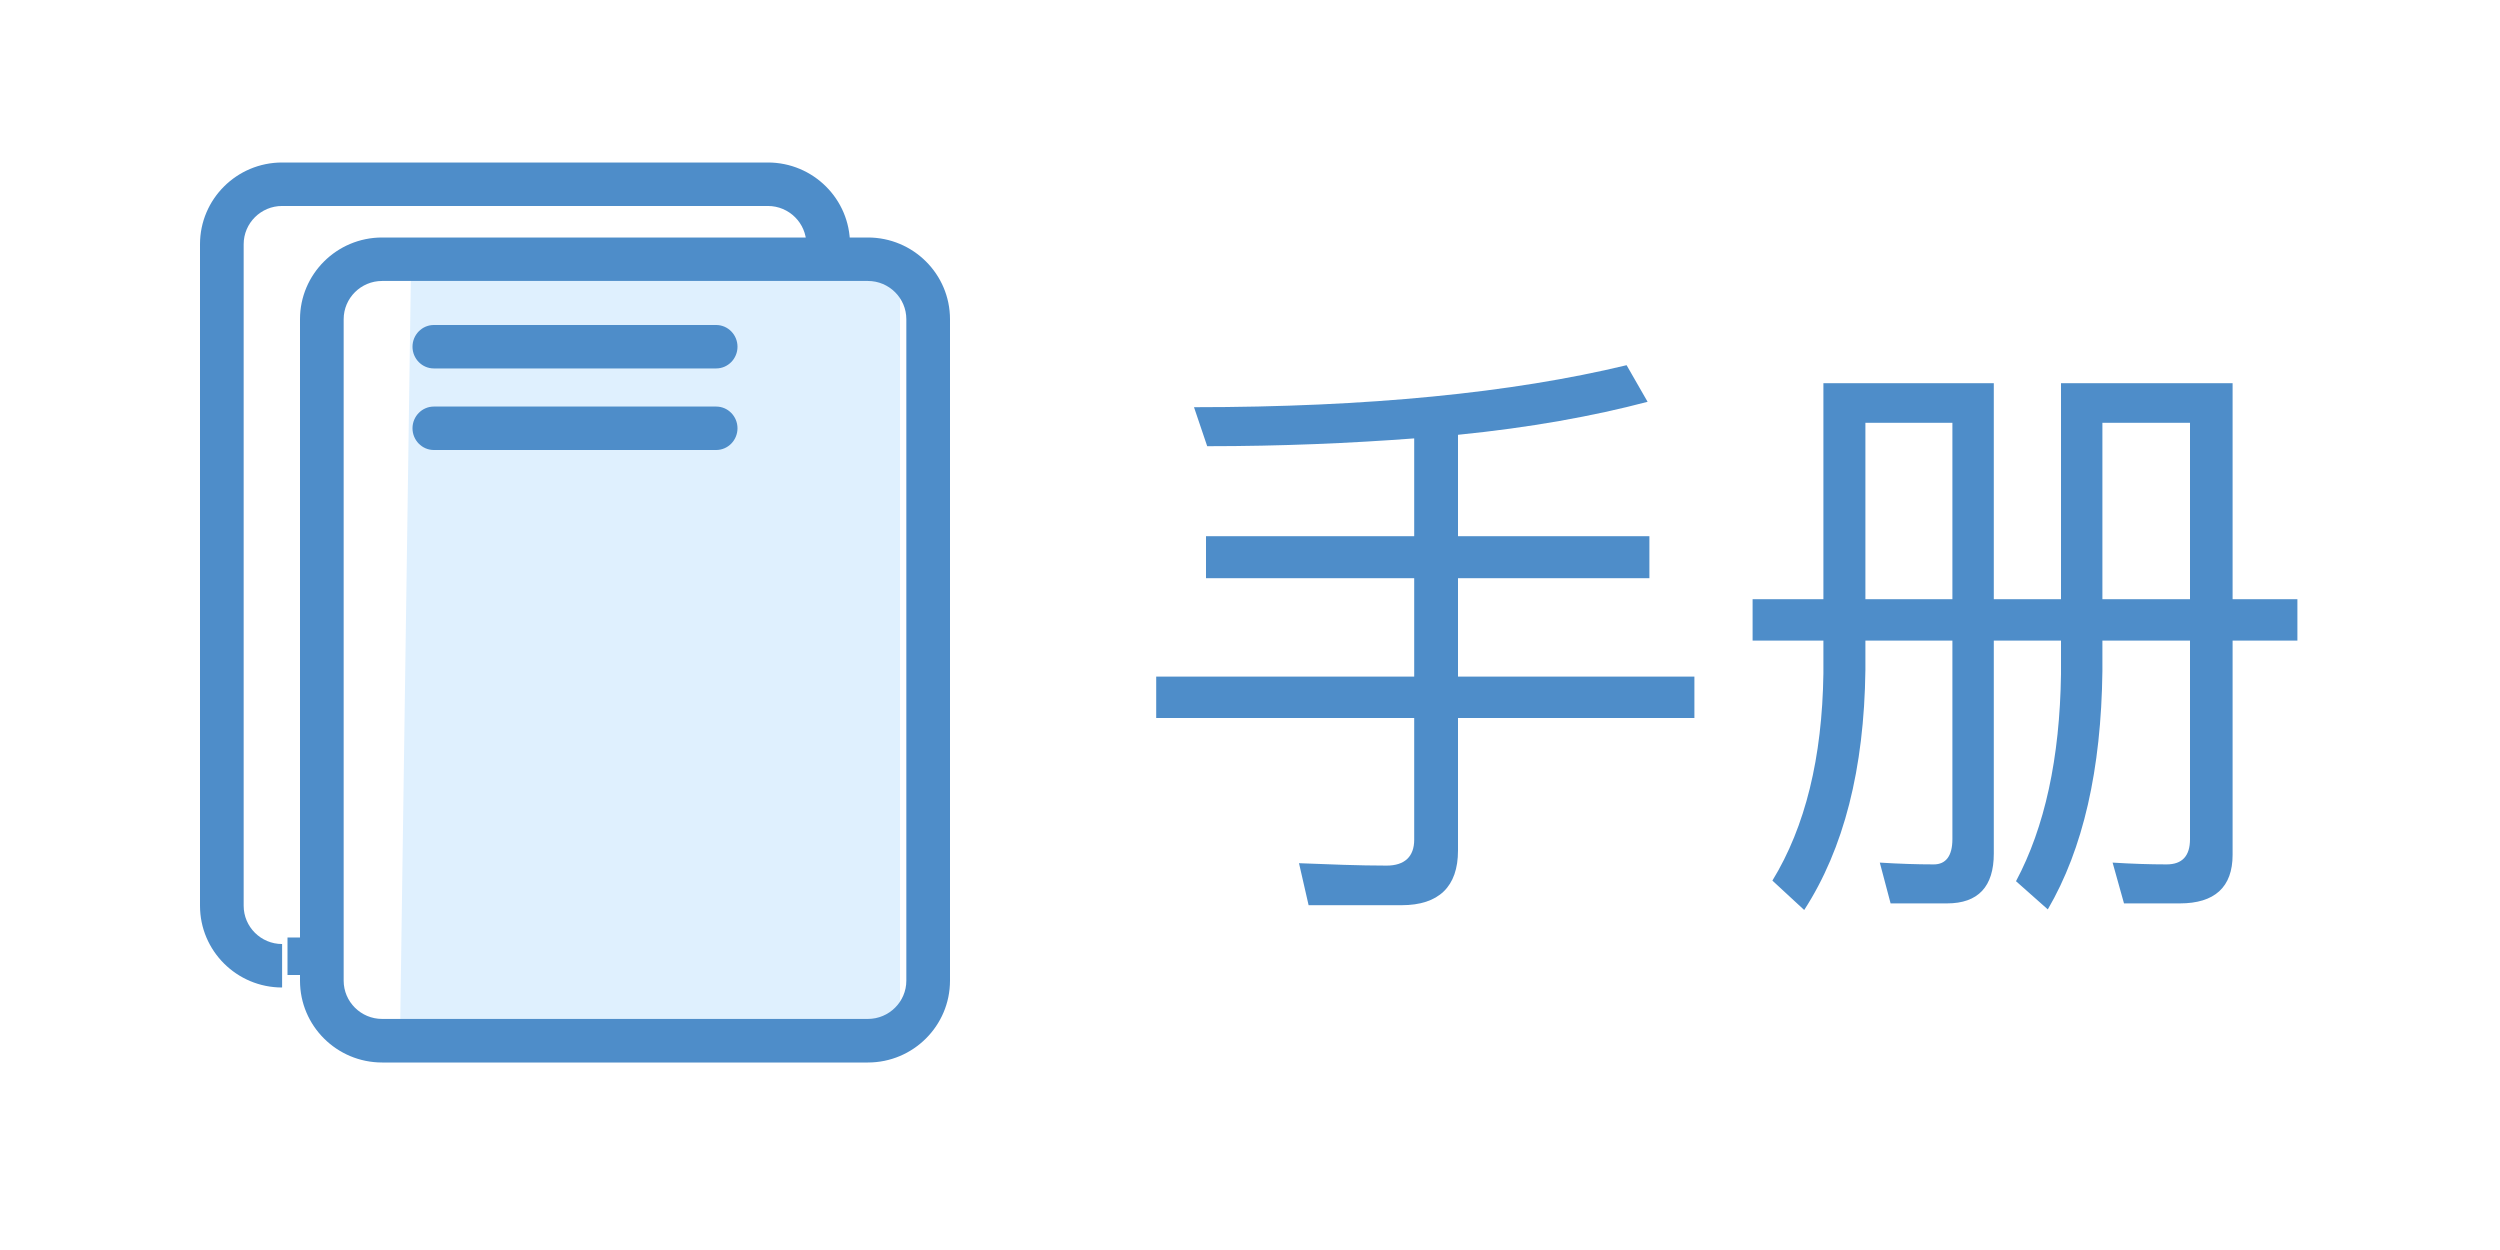
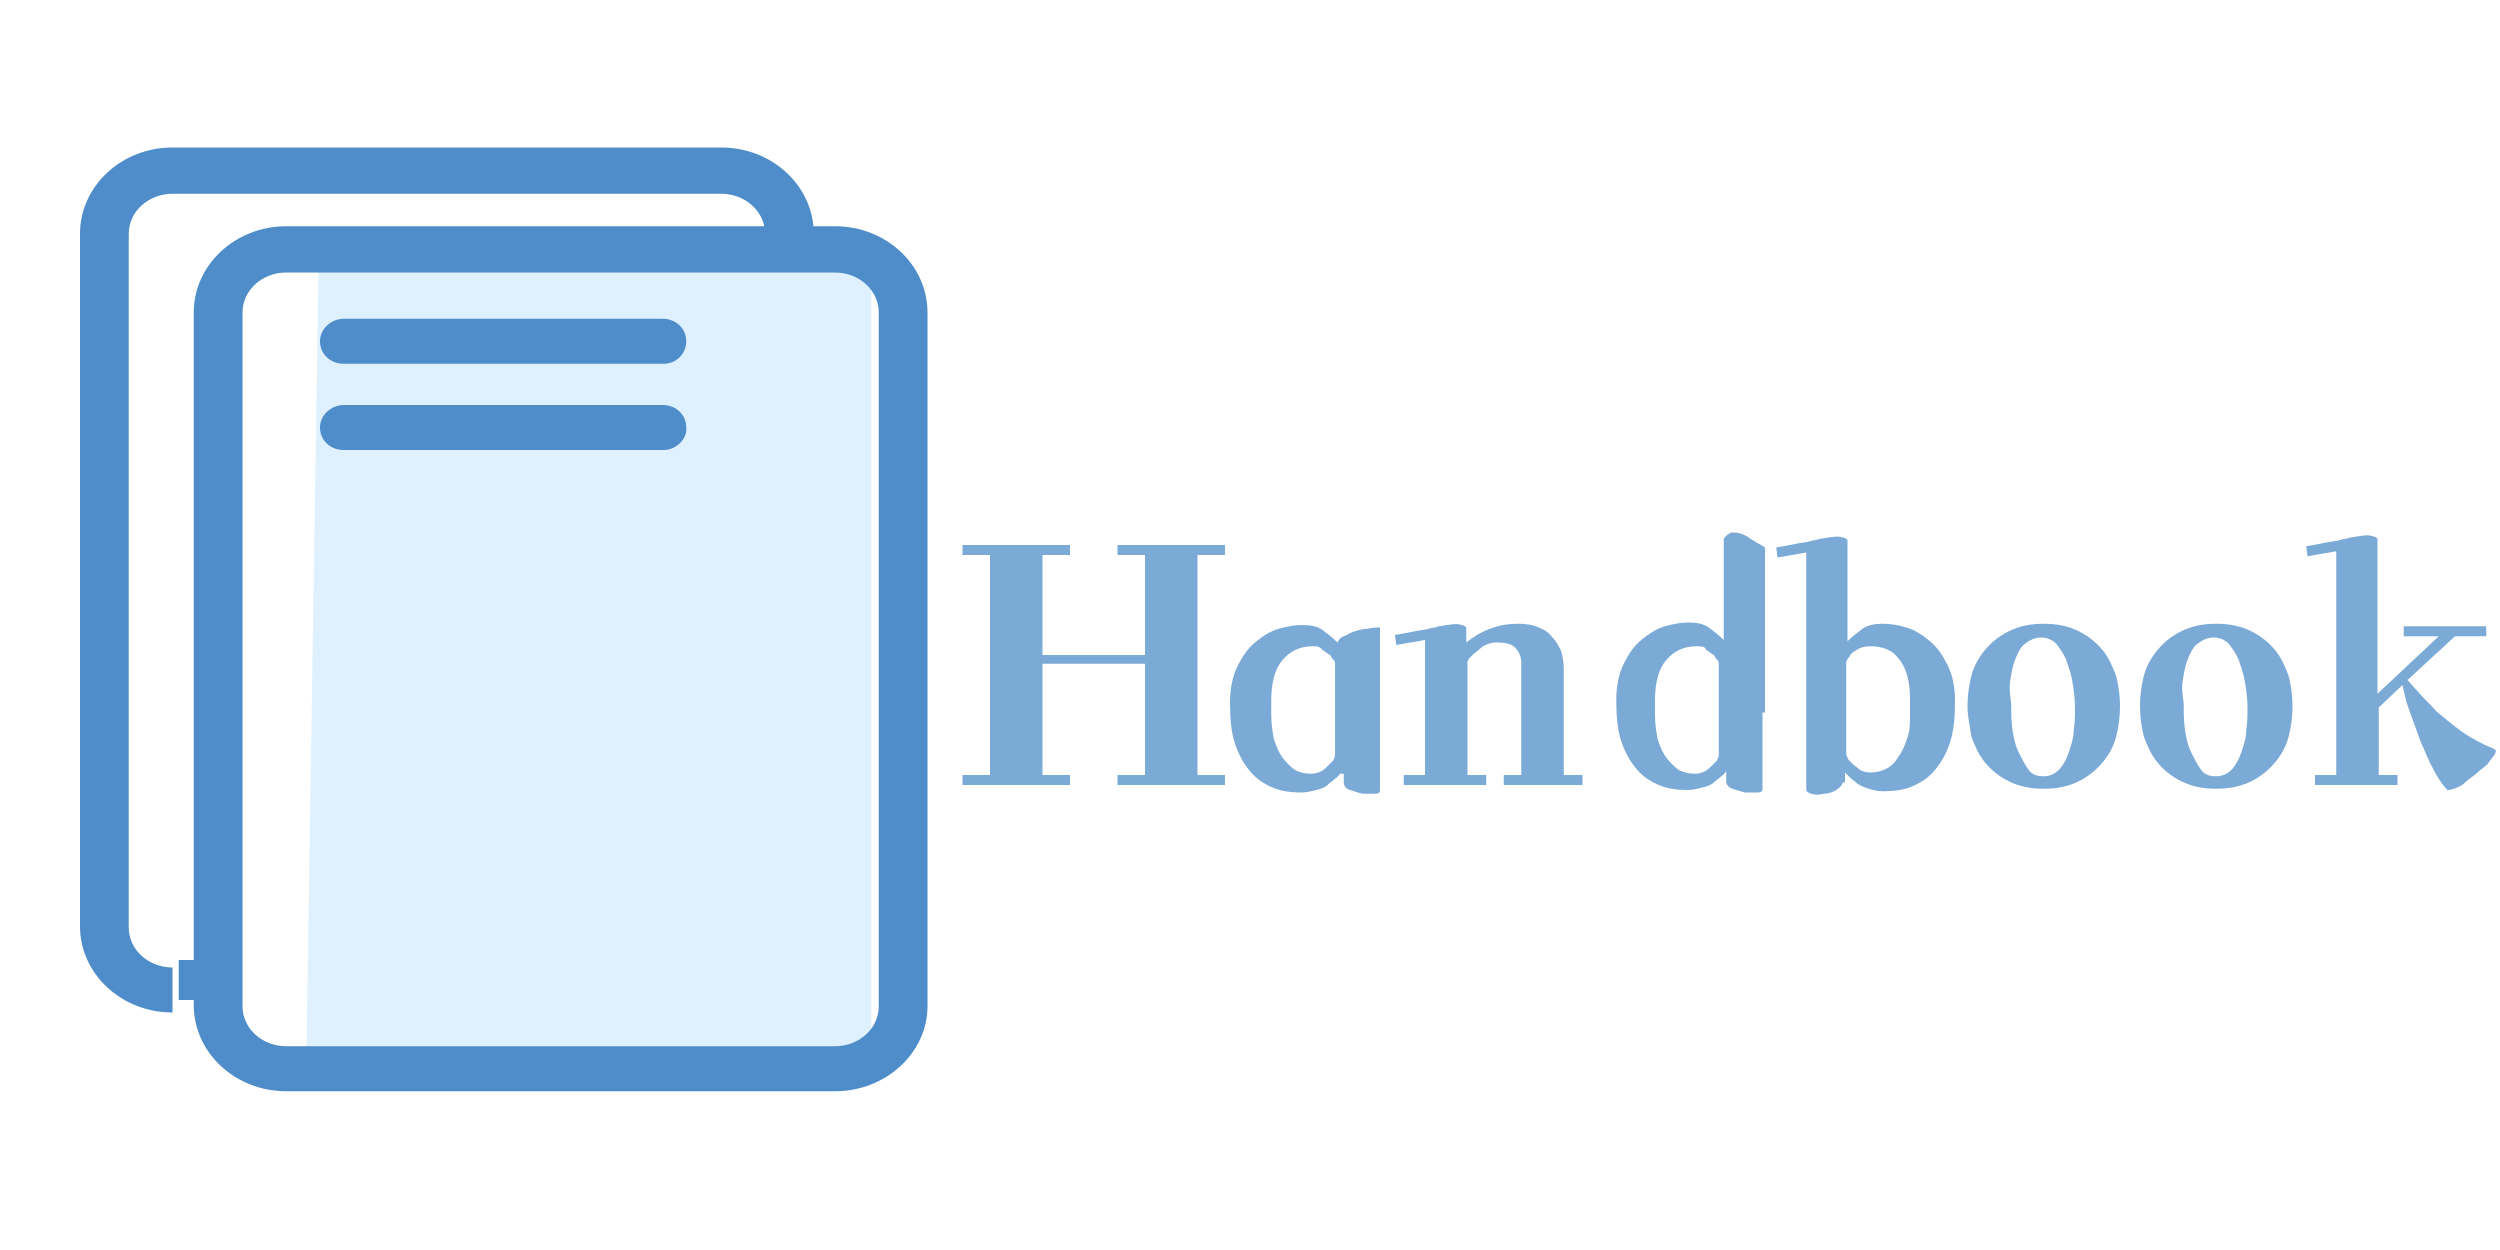
- <svg xmlns="http://www.w3.org/2000/svg" width="200px" height="100px" viewBox="0 0 200 100" version="1.1">
-   <g id="画板" stroke="none" stroke-width="1" fill="none" fill-rule="evenodd">
-     <g id="Book-01" transform="translate(16, 13)" fill-rule="nonzero">
-       <polygon id="路径" fill="#4E8DC9" points="7 62 9 62 9 65 7 65" />
-       <path d="M45.432,66 L45.432,62.522 C47.127,62.522 48.507,61.148 48.507,59.462 L48.507,6.538 C48.507,4.852 47.127,3.478 45.432,3.478 L6.568,3.478 C4.873,3.478 3.493,4.852 3.493,6.538 L3.493,59.462 C3.493,61.148 4.873,62.522 6.568,62.522 L6.568,66 C2.943,66 0,63.07 0,59.462 L0,6.538 C0,2.93 2.943,0 6.568,0 L45.432,0 C49.057,0 52,2.93 52,6.538 L52,59.462 C52,63.07 49.057,66 45.432,66 Z" id="路径" fill="#4E8DC9" />
-       <polygon id="路径" fill="#DFF0FE" points="16.886 8 16 70 56 69.241 56 9.216 19.002 8.328" />
-       <path d="M53.432,72 L14.568,72 C10.943,72 8,69.07 8,65.463 L8,12.537 C8,8.93 10.943,6 14.568,6 L53.432,6 C57.057,6 60,8.93 60,12.537 L60,65.454 C60,69.062 57.057,72 53.432,72 Z M14.568,9.477 C12.873,9.477 11.493,10.851 11.493,12.537 L11.493,65.454 C11.493,67.14 12.873,68.514 14.568,68.514 L53.432,68.514 C55.127,68.514 56.507,67.14 56.507,65.454 L56.507,12.537 C56.507,10.851 55.127,9.477 53.432,9.477 L14.568,9.477 Z" id="形状" fill="#4E8DC9" />
-       <path d="M41.297,16.475 L18.703,16.475 C17.766,16.475 17,15.693 17,14.738 C17,13.782 17.766,13 18.703,13 L41.297,13 C42.234,13 43,13.782 43,14.738 C43,15.693 42.234,16.475 41.297,16.475 Z M41.297,23 L18.703,23 C17.766,23 17,22.218 17,21.262 C17,20.307 17.766,19.525 18.703,19.525 L41.297,19.525 C42.234,19.525 43,20.307 43,21.262 C43,22.218 42.234,23 41.297,23 Z" id="形状" fill="#4E8DC9" />
-     </g>
-     <g id="手册" transform="translate(92.496, 29.216)" fill="#4E8DC9" fill-rule="nonzero">
-       <path d="M37.632,0 C28.464,2.208 16.944,3.36 3.024,3.36 L4.08,6.48 C10.032,6.48 15.552,6.24 20.64,5.856 L20.64,13.68 L3.984,13.68 L3.984,17.04 L20.64,17.04 L20.64,24.912 L-1.42108547e-14,24.912 L-1.42108547e-14,28.224 L20.64,28.224 L20.64,37.968 C20.64,39.312 19.872,40.032 18.432,40.032 C16.224,40.032 13.872,39.936 11.424,39.84 L12.192,43.2 L19.632,43.2 C22.608,43.2 24.144,41.712 24.144,38.832 L24.144,28.224 L43.056,28.224 L43.056,24.912 L24.144,24.912 L24.144,17.04 L39.456,17.04 L39.456,13.68 L24.144,13.68 L24.144,5.568 C29.904,4.992 34.944,4.08 39.312,2.928 L37.632,0 Z" id="路径" />
-       <path d="M47.712,18.72 L47.712,22.032 L53.376,22.032 L53.376,24.672 C53.28,31.392 51.936,36.912 49.296,41.232 L51.84,43.584 C55.008,38.688 56.64,32.304 56.736,24.384 L56.736,22.032 L63.696,22.032 L63.696,37.92 C63.696,39.264 63.168,39.936 62.208,39.936 C60.864,39.936 59.424,39.888 57.888,39.792 L58.752,43.056 L63.264,43.056 C65.76,43.056 67.008,41.712 67.008,39.072 L67.008,22.032 L72.384,22.032 L72.384,24.72 C72.288,31.44 71.088,36.96 68.784,41.28 L71.328,43.536 C74.16,38.688 75.6,32.352 75.696,24.48 L75.696,22.032 L82.704,22.032 L82.704,37.92 C82.704,39.264 82.08,39.936 80.832,39.936 C79.488,39.936 78.048,39.888 76.512,39.792 L77.424,43.056 L81.888,43.056 C84.672,43.056 86.112,41.76 86.112,39.168 L86.112,22.032 L91.296,22.032 L91.296,18.72 L86.112,18.72 L86.112,1.44 L72.384,1.44 L72.384,18.72 L67.008,18.72 L67.008,1.44 L53.376,1.44 L53.376,18.72 L47.712,18.72 Z M82.704,18.72 L75.696,18.72 L75.696,4.608 L82.704,4.608 L82.704,18.72 Z M63.696,18.72 L56.736,18.72 L56.736,4.608 L63.696,4.608 L63.696,18.72 Z" id="形状" />
-     </g>
+ <svg xmlns="http://www.w3.org/2000/svg" version="1.1" id="图层_1" x="0px" y="0px" viewBox="0 0 200 100" style="enable-background:new 0 0 200 100;" xml:space="preserve">
+   <style type="text/css">
+ 	.st0{fill:#4E8DC9;}
+ 	.st1{fill:#DFF0FE;}
+ 	.st2{fill:#7BAAD6;}
+ </style>
+   <g id="Book-01" transform="translate(16, 13)">
+     <polygon id="路径" class="st0" points="-1.7,63.8 0.6,63.8 0.6,67 -1.7,67  " />
+     <path id="路径_00000123435021957403008730000014883932951908671915_" class="st0" d="M41.7,68v-3.6c1.9,0,3.5-1.4,3.5-3.2V5.7   c0-1.8-1.6-3.2-3.5-3.2H-2.2c-1.9,0-3.5,1.4-3.5,3.2v55.5c0,1.8,1.6,3.2,3.5,3.2V68c-4.1,0-7.4-3.1-7.4-6.9V5.7   c0-3.8,3.3-6.9,7.4-6.9h43.9c4.1,0,7.4,3.1,7.4,6.9v55.5C49.2,64.9,45.8,68,41.7,68z" />
+     <polygon id="路径_00000160883598875652384500000005503031217558024119_" class="st1" points="9.5,7.2 8.5,72.2 53.7,71.4    53.7,8.5 11.9,7.6  " />
+     <path id="形状" class="st0" d="M50.8,74.3H6.9c-4.1,0-7.4-3.1-7.4-6.9V12c0-3.8,3.3-6.9,7.4-6.9h43.9c4.1,0,7.4,3.1,7.4,6.9v55.5   C58.2,71.2,54.9,74.3,50.8,74.3z M6.9,8.8c-1.9,0-3.5,1.4-3.5,3.2v55.5c0,1.8,1.6,3.2,3.5,3.2h43.9c1.9,0,3.5-1.4,3.5-3.2V12   c0-1.8-1.6-3.2-3.5-3.2H6.9z" />
+     <path id="形状_00000155826369687925333510000012849650931121104571_" class="st0" d="M37.1,16.1H11.5c-1.1,0-1.9-0.8-1.9-1.8   s0.9-1.8,1.9-1.8h25.5c1.1,0,1.9,0.8,1.9,1.8S38.1,16.1,37.1,16.1z M37.1,23H11.5c-1.1,0-1.9-0.8-1.9-1.8c0-1,0.9-1.8,1.9-1.8h25.5   c1.1,0,1.9,0.8,1.9,1.8C39,22.1,38.1,23,37.1,23z" />
+   </g>
+   <g>
+     <path class="st2" d="M98,44.4h-2.2V62H98v0.8h-8.6V62h2.2v-8.9h-8.2V62h2.2v0.8h-8.6V62h2.2V44.4h-2.2v-0.8h8.6v0.8h-2.2v8h8.2v-8   h-2.2v-0.8H98V44.4z" />
+     <path class="st2" d="M107.2,61.9c-0.1,0.1-0.2,0.3-0.4,0.4c-0.2,0.2-0.4,0.3-0.6,0.5s-0.5,0.3-0.9,0.4s-0.8,0.2-1.2,0.2   c-0.8,0-1.6-0.1-2.3-0.4c-0.7-0.3-1.3-0.7-1.8-1.3c-0.5-0.6-0.9-1.3-1.2-2.2c-0.3-0.9-0.4-2-0.4-3.3c0-1.1,0.2-2.1,0.6-2.9   s0.8-1.4,1.4-1.9c0.6-0.5,1.2-0.9,1.9-1.1s1.3-0.3,1.9-0.3c0.6,0,1.2,0.1,1.6,0.4c0.4,0.3,0.8,0.6,1.2,1c0.1-0.2,0.2-0.4,0.5-0.5   c0.3-0.1,0.5-0.3,0.9-0.4c0.3-0.1,0.7-0.2,1-0.2c0.4-0.1,0.7-0.1,1-0.1l0,13c0,0.2-0.1,0.3-0.4,0.3s-0.6,0-1,0   c-0.4-0.1-0.7-0.2-1-0.3c-0.3-0.1-0.5-0.3-0.5-0.6V61.9z M105,51.7c-1,0-1.8,0.4-2.4,1.1c-0.6,0.7-0.9,1.8-0.9,3.2v1.2   c0,0.7,0.1,1.3,0.2,1.9c0.2,0.6,0.4,1.1,0.7,1.5c0.3,0.4,0.6,0.7,1,1c0.4,0.2,0.8,0.3,1.3,0.3c0.3,0,0.6-0.1,0.8-0.2   c0.2-0.1,0.4-0.3,0.6-0.5c0.1-0.1,0.2-0.2,0.3-0.3c0.1-0.1,0.1-0.2,0.2-0.4v-7.5c0-0.1-0.1-0.2-0.2-0.3c-0.1-0.1-0.1-0.2-0.2-0.3   c-0.2-0.1-0.4-0.3-0.6-0.4C105.6,51.7,105.3,51.7,105,51.7z" />
+     <path class="st2" d="M126.5,62.8h-6.2V62h1.4V53c0-0.5-0.2-0.9-0.5-1.2s-0.8-0.4-1.4-0.4c-0.2,0-0.5,0-0.7,0.1   c-0.3,0.1-0.5,0.2-0.7,0.4c-0.2,0.2-0.4,0.3-0.6,0.5c-0.2,0.2-0.3,0.3-0.4,0.5V62h1.5v0.8h-6.6V62h1.7V51.2l-2.3,0.4l-0.1-0.8   c0.6-0.1,1.1-0.2,1.6-0.3c0.4-0.1,0.8-0.1,1.1-0.2s0.6-0.1,0.8-0.2c0.2,0,0.5-0.1,0.7-0.1c0.6-0.1,0.9-0.1,1.1,0   c0.2,0,0.3,0.1,0.4,0.2v1.2c0.5-0.4,1.1-0.8,1.9-1.1c0.8-0.3,1.5-0.4,2.3-0.4c0.6,0,1.2,0.1,1.6,0.3c0.5,0.2,0.8,0.4,1.1,0.8   c0.3,0.3,0.5,0.7,0.7,1.1c0.1,0.4,0.2,0.9,0.2,1.4V62h1.5V62.8z" />
+     <path class="st2" d="M141,57L141,57l0,6.1c0,0.2-0.1,0.3-0.4,0.3c-0.3,0-0.6,0-1,0c-0.4-0.1-0.7-0.2-1-0.3   c-0.3-0.1-0.5-0.3-0.5-0.6v-0.8c-0.1,0.1-0.2,0.3-0.4,0.4c-0.2,0.2-0.4,0.3-0.6,0.5c-0.2,0.2-0.5,0.3-0.9,0.4s-0.8,0.2-1.2,0.2   c-0.8,0-1.6-0.1-2.3-0.4c-0.7-0.3-1.3-0.7-1.8-1.3c-0.5-0.6-0.9-1.3-1.2-2.2c-0.3-0.9-0.4-2-0.4-3.3c0-1.1,0.2-2.1,0.6-2.9   c0.4-0.8,0.8-1.4,1.4-1.9c0.6-0.5,1.2-0.9,1.9-1.1s1.3-0.3,1.9-0.3c0.6,0,1.2,0.1,1.6,0.4c0.4,0.3,0.8,0.6,1.2,1v-8.1   c0.2-0.3,0.4-0.4,0.6-0.5c0.2,0,0.5,0,0.8,0.1c0.3,0.1,0.6,0.3,0.9,0.5c0.3,0.2,0.7,0.4,1,0.6V57z M135.7,51.7   c-1,0-1.8,0.4-2.4,1.1c-0.6,0.7-0.9,1.8-0.9,3.2v1.2c0,0.7,0.1,1.3,0.2,1.9c0.2,0.6,0.4,1.1,0.7,1.5c0.3,0.4,0.6,0.7,1,1   c0.4,0.2,0.8,0.3,1.3,0.3c0.3,0,0.6-0.1,0.8-0.2c0.2-0.1,0.4-0.3,0.6-0.5c0.1-0.1,0.2-0.2,0.3-0.3c0.1-0.1,0.1-0.2,0.2-0.4v-7.5   c0-0.1-0.1-0.2-0.2-0.3c-0.1-0.1-0.1-0.2-0.2-0.3c-0.2-0.1-0.4-0.3-0.6-0.4C136.4,51.7,136.1,51.7,135.7,51.7z" />
+     <path class="st2" d="M147.4,62.6c0,0.2-0.2,0.4-0.5,0.6s-0.7,0.3-1,0.3c-0.4,0.1-0.7,0.1-1,0s-0.4-0.2-0.4-0.3l0-6.1V44.2l-2.3,0.4   l-0.1-0.8c0.6-0.1,1.1-0.2,1.6-0.3c0.4-0.1,0.8-0.1,1.1-0.2c0.3-0.1,0.6-0.1,0.8-0.2c0.2,0,0.5-0.1,0.7-0.1c0.6-0.1,0.9-0.1,1.1,0   c0.2,0,0.3,0.1,0.4,0.2v8.1c0.4-0.4,0.8-0.7,1.2-1c0.4-0.3,1-0.4,1.6-0.4c0.6,0,1.3,0.1,1.9,0.3c0.7,0.2,1.3,0.6,1.9,1.1   c0.6,0.5,1,1.1,1.4,1.9c0.4,0.8,0.6,1.7,0.6,2.9c0,1.3-0.1,2.4-0.4,3.3c-0.3,0.9-0.7,1.6-1.2,2.2c-0.5,0.6-1.1,1-1.8,1.3   c-0.7,0.3-1.5,0.4-2.3,0.4c-0.5,0-0.9-0.1-1.2-0.2c-0.3-0.1-0.6-0.2-0.9-0.4c-0.2-0.2-0.4-0.3-0.6-0.5c-0.2-0.2-0.3-0.3-0.4-0.4   V62.6z M149.6,51.7c-0.4,0-0.7,0.1-0.9,0.2c-0.2,0.1-0.5,0.3-0.6,0.4c-0.1,0.1-0.1,0.2-0.2,0.3c-0.1,0.1-0.1,0.2-0.2,0.3v7.5   c0.1,0.1,0.1,0.3,0.2,0.4c0.1,0.1,0.2,0.2,0.3,0.3c0.2,0.2,0.4,0.3,0.6,0.5c0.2,0.1,0.5,0.2,0.8,0.2c0.5,0,0.9-0.1,1.3-0.3   c0.4-0.2,0.7-0.5,1-1c0.3-0.4,0.5-0.9,0.7-1.5c0.2-0.6,0.2-1.2,0.2-1.9v-1.2c0-1.4-0.3-2.5-0.9-3.2C151.4,52,150.6,51.7,149.6,51.7   z" />
+     <path class="st2" d="M157.4,56.5c0-0.8,0.1-1.6,0.3-2.4c0.2-0.8,0.6-1.5,1.1-2.1s1.1-1.1,1.9-1.5c0.8-0.4,1.7-0.6,2.8-0.6   s2,0.2,2.8,0.6c0.8,0.4,1.4,0.9,1.9,1.5s0.8,1.3,1.1,2.1c0.2,0.8,0.3,1.6,0.3,2.4s-0.1,1.6-0.3,2.4c-0.2,0.8-0.6,1.5-1.1,2.1   s-1.1,1.1-1.9,1.5s-1.7,0.6-2.8,0.6s-2-0.2-2.8-0.6c-0.8-0.4-1.4-0.9-1.9-1.5c-0.5-0.6-0.8-1.3-1.1-2.1   C157.6,58.1,157.4,57.3,157.4,56.5z M160.9,56.5c0,0.6,0,1.2,0.1,1.9c0.1,0.6,0.2,1.2,0.5,1.8s0.5,1,0.8,1.4   c0.3,0.4,0.7,0.5,1.2,0.5c0.5,0,0.9-0.2,1.2-0.5s0.6-0.8,0.8-1.4c0.2-0.6,0.4-1.2,0.4-1.8c0.1-0.6,0.1-1.2,0.1-1.8   c0-0.7-0.1-1.4-0.2-2c-0.1-0.7-0.3-1.2-0.5-1.8c-0.2-0.5-0.5-0.9-0.8-1.3c-0.3-0.3-0.7-0.5-1.2-0.5c-0.5,0-0.9,0.2-1.3,0.5   s-0.6,0.8-0.8,1.3s-0.3,1.1-0.4,1.8S160.9,55.9,160.9,56.5z" />
+     <path class="st2" d="M171.2,56.5c0-0.8,0.1-1.6,0.3-2.4c0.2-0.8,0.6-1.5,1.1-2.1s1.1-1.1,1.9-1.5c0.8-0.4,1.7-0.6,2.8-0.6   s2,0.2,2.8,0.6c0.8,0.4,1.4,0.9,1.9,1.5s0.8,1.3,1.1,2.1c0.2,0.8,0.3,1.6,0.3,2.4s-0.1,1.6-0.3,2.4c-0.2,0.8-0.6,1.5-1.1,2.1   s-1.1,1.1-1.9,1.5s-1.7,0.6-2.8,0.6s-2-0.2-2.8-0.6c-0.8-0.4-1.4-0.9-1.9-1.5c-0.5-0.6-0.8-1.3-1.1-2.1   C171.3,58.1,171.2,57.3,171.2,56.5z M174.7,56.5c0,0.6,0,1.2,0.1,1.9c0.1,0.6,0.2,1.2,0.5,1.8s0.5,1,0.8,1.4   c0.3,0.4,0.7,0.5,1.2,0.5c0.5,0,0.9-0.2,1.2-0.5s0.6-0.8,0.8-1.4c0.2-0.6,0.4-1.2,0.4-1.8c0.1-0.6,0.1-1.2,0.1-1.8   c0-0.7-0.1-1.4-0.2-2c-0.1-0.7-0.3-1.2-0.5-1.8c-0.2-0.5-0.5-0.9-0.8-1.3c-0.3-0.3-0.7-0.5-1.2-0.5c-0.5,0-0.9,0.2-1.3,0.5   s-0.6,0.8-0.8,1.3s-0.3,1.1-0.4,1.8S174.7,55.9,174.7,56.5z" />
+     <path class="st2" d="M199,50.9h-2.6l-3.8,3.5c0.2,0.2,0.5,0.6,0.9,1c0.4,0.5,0.9,0.9,1.4,1.5c0.6,0.5,1.2,1,2,1.6   c0.7,0.5,1.6,1,2.6,1.4c0.2,0.1,0.2,0.2,0.1,0.4c-0.1,0.2-0.3,0.4-0.5,0.7s-0.6,0.5-0.9,0.8s-0.7,0.5-1,0.8s-0.6,0.4-0.9,0.5   c-0.3,0.1-0.4,0.1-0.5,0.1c-0.3-0.3-0.7-0.8-1.1-1.6c-0.4-0.7-0.7-1.5-1.1-2.4c-0.3-0.8-0.6-1.7-0.9-2.5c-0.3-0.8-0.4-1.5-0.5-1.9   l-1.9,1.8V62h1.5v0.8h-6.6V62h1.7V44.1l-2.3,0.4l-0.1-0.8c0.6-0.1,1.1-0.2,1.6-0.3s0.8-0.1,1.1-0.2c0.3-0.1,0.6-0.1,0.8-0.2   c0.2,0,0.5-0.1,0.7-0.1c0.6-0.1,0.9-0.1,1.1,0c0.2,0,0.3,0.1,0.4,0.2v12.4l4.9-4.6h-2.8v-0.8h6.6V50.9z" />
  </g>
</svg>
